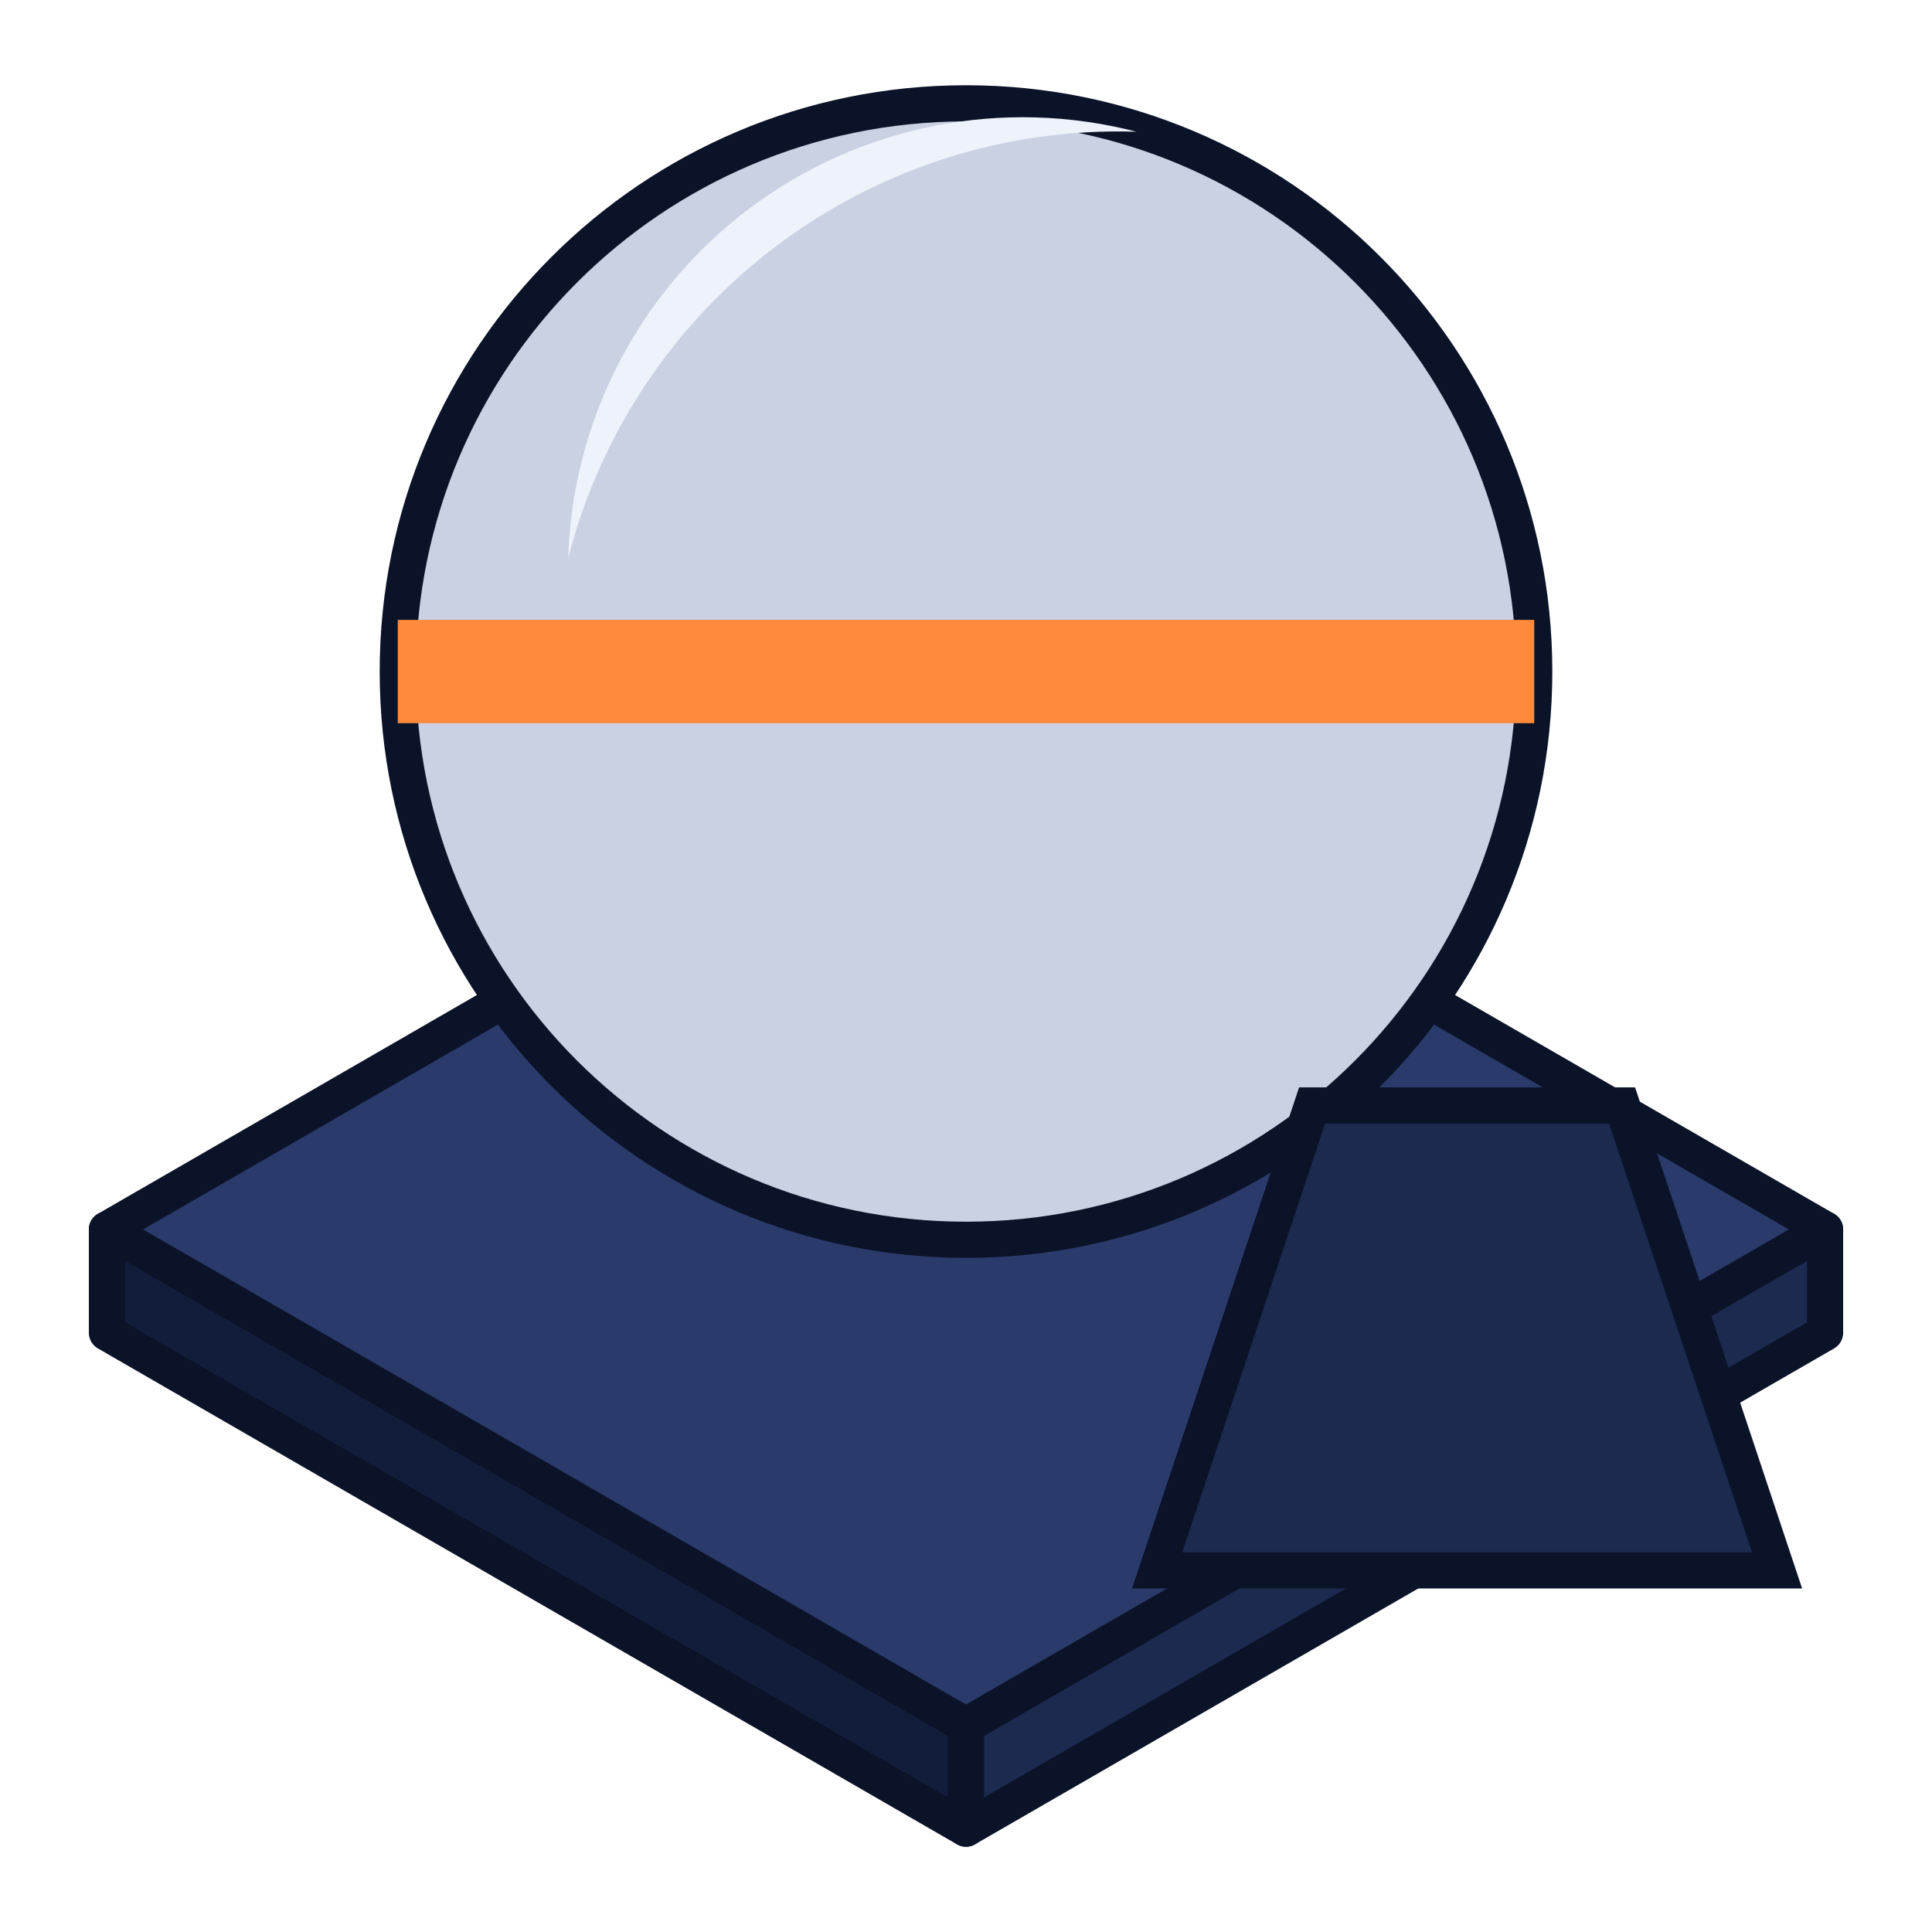
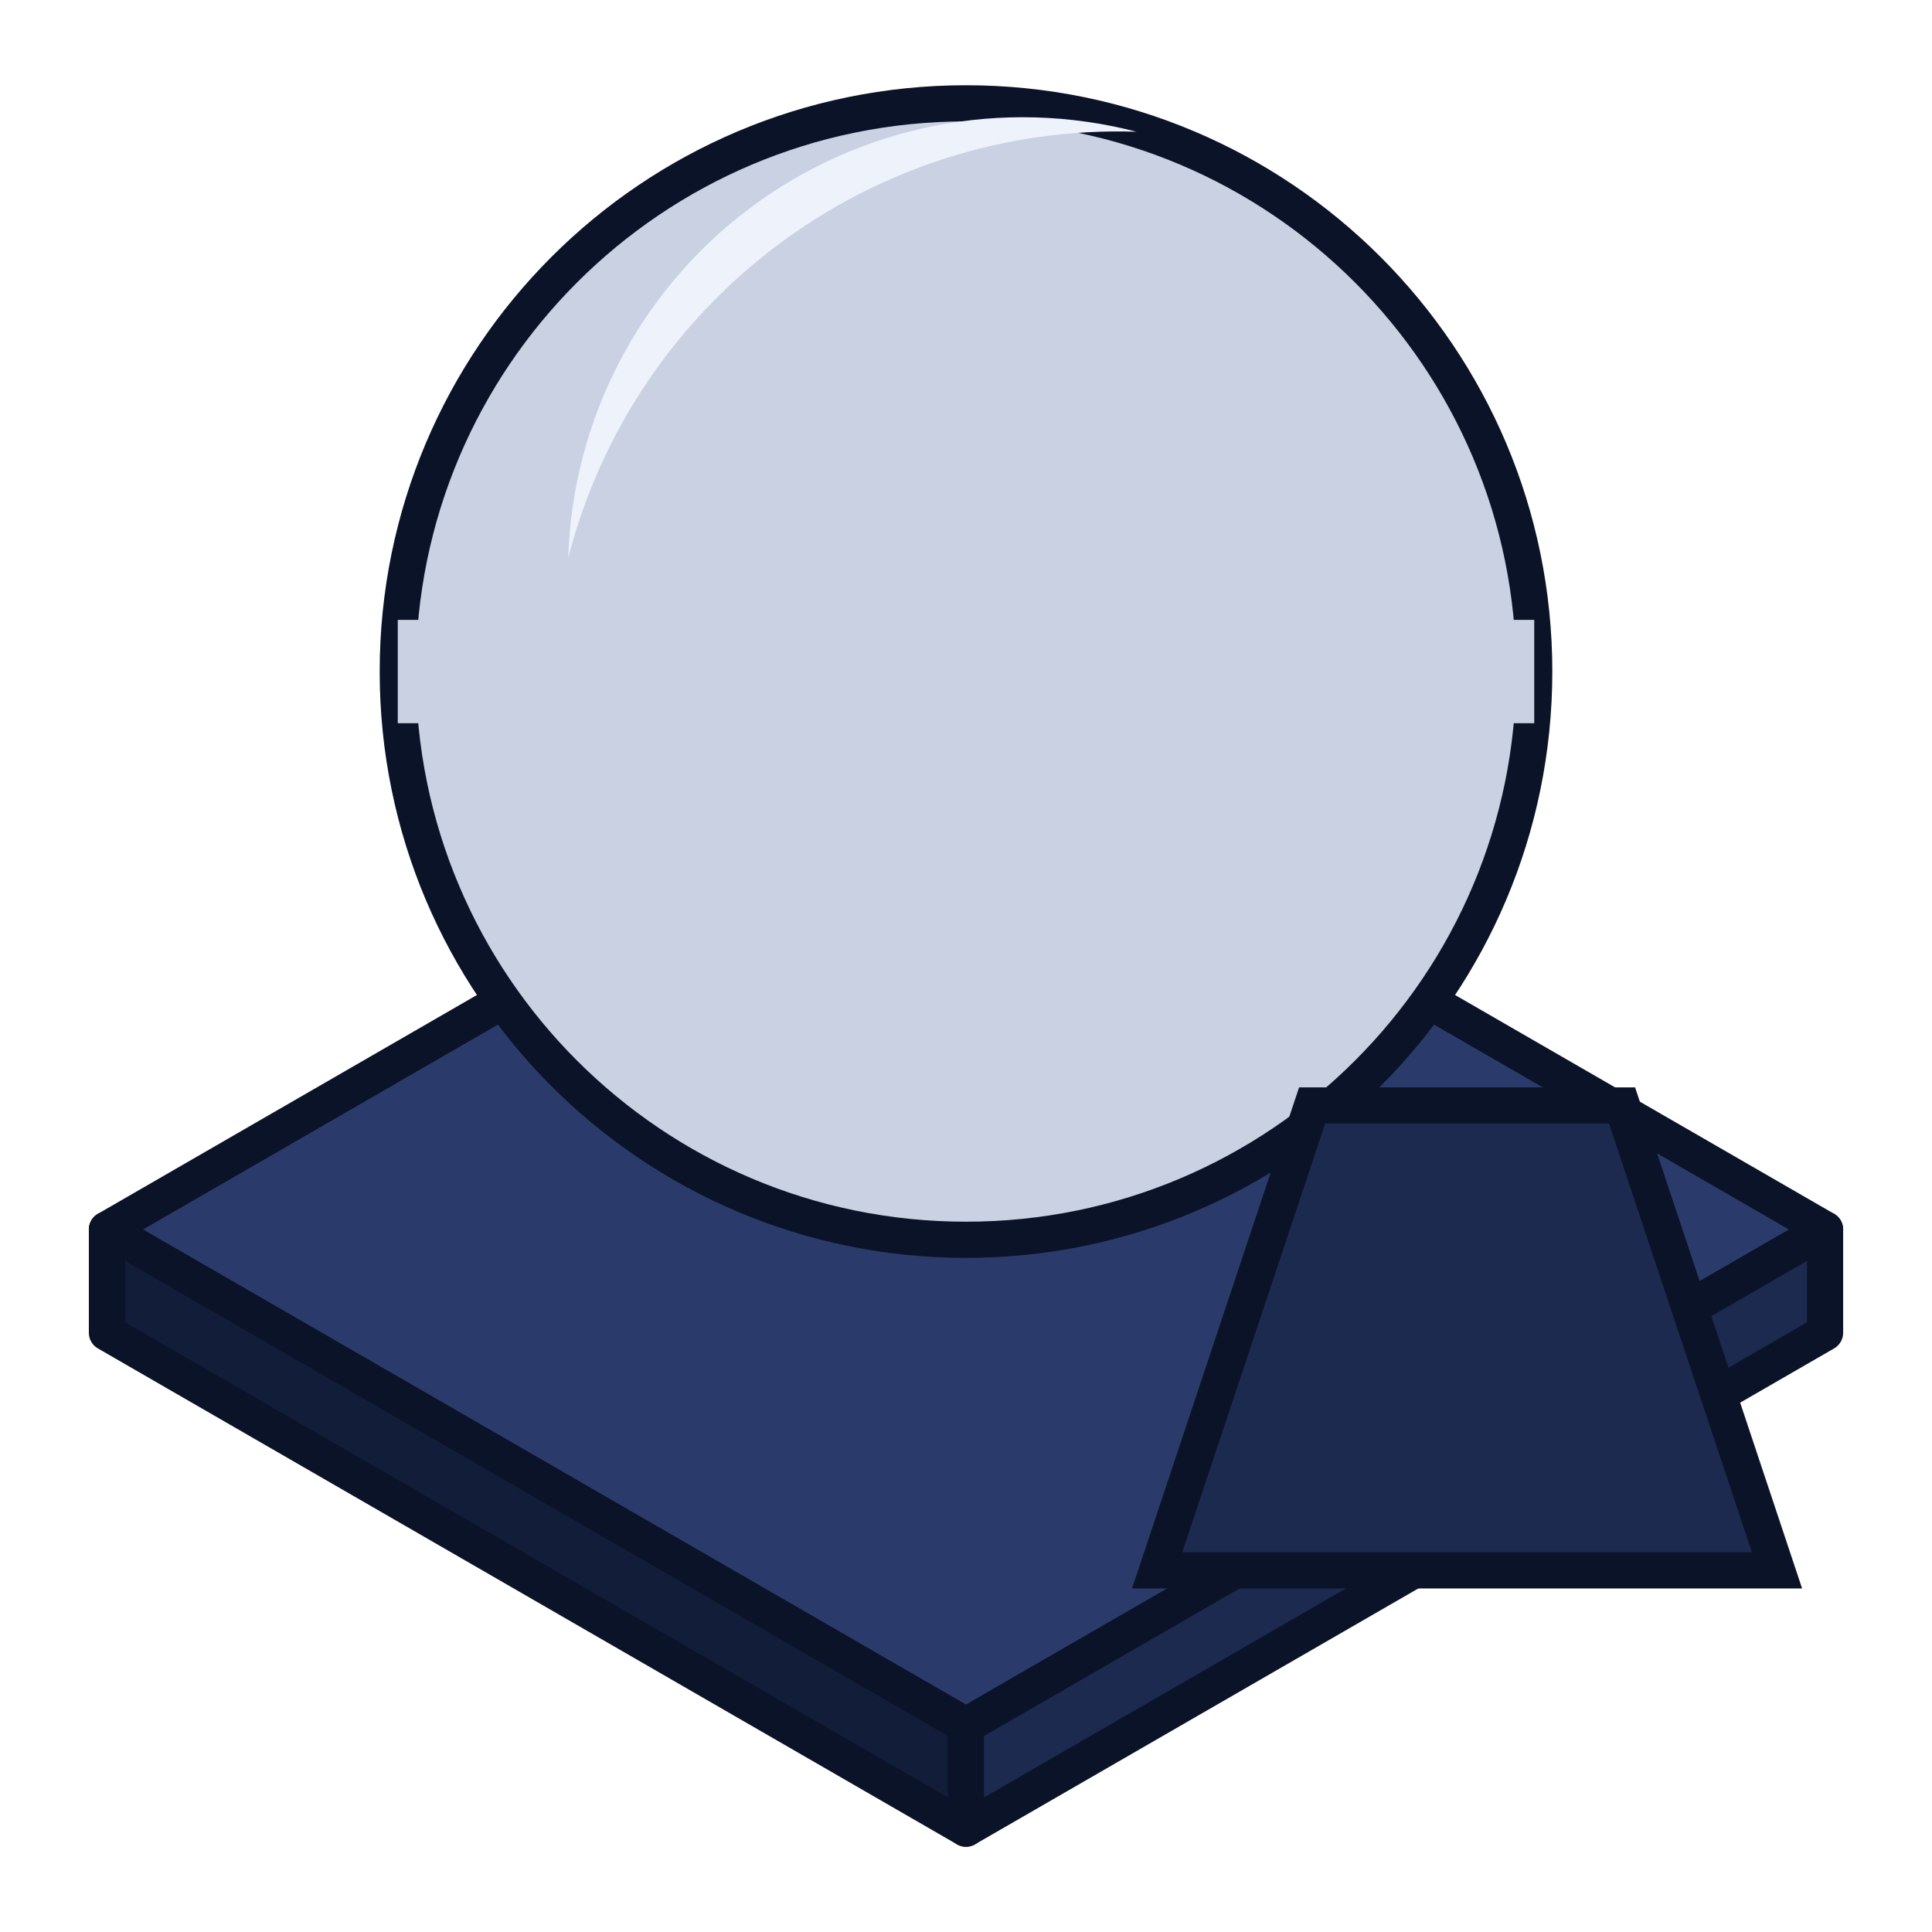
<svg xmlns="http://www.w3.org/2000/svg" viewBox="-18.70 -16.20 37.40 37.40">
  <polygon points="-16.63,9.60 0.00,19.20 0.00,17.20 -16.63,7.60" fill="#121d3a" stroke="#0b1328" stroke-width="0.7" stroke-linejoin="round" />
  <polygon points="16.63,9.60 0.00,19.20 0.00,17.20 16.63,7.60" fill="#1c2a50" stroke="#0b1328" stroke-width="0.7" stroke-linejoin="round" />
  <polygon points="0.00,-2.00 16.63,7.60 0.00,17.20 -16.63,7.60" fill="#2a3b6b" stroke="#0b1328" stroke-width="0.7" stroke-linejoin="round" />
  <circle cx="0.00" cy="-3.20" r="11" fill="#c9d1e3" stroke="#0b1328" stroke-width="0.7" />
  <path d="M-7.70,-5.40 A11 11 0 0 1 3.30,-13.65 A8.8 8.8 0 0 0 -7.70,-5.40Z" fill="#eef2fa" />
-   <rect x="-11.00" y="-4.20" width="22" height="2" fill="#ff8a3d" />
+   <rect x="-11.00" y="-4.20" width="22" height="2" fill="#c9d1e3" />
  <path d="M6.70,5.20 L12.70,5.20 L15.70,14.20 L3.70,14.20Z" fill="#1c2a50" stroke="#0b1328" stroke-width="0.7" />
</svg>
